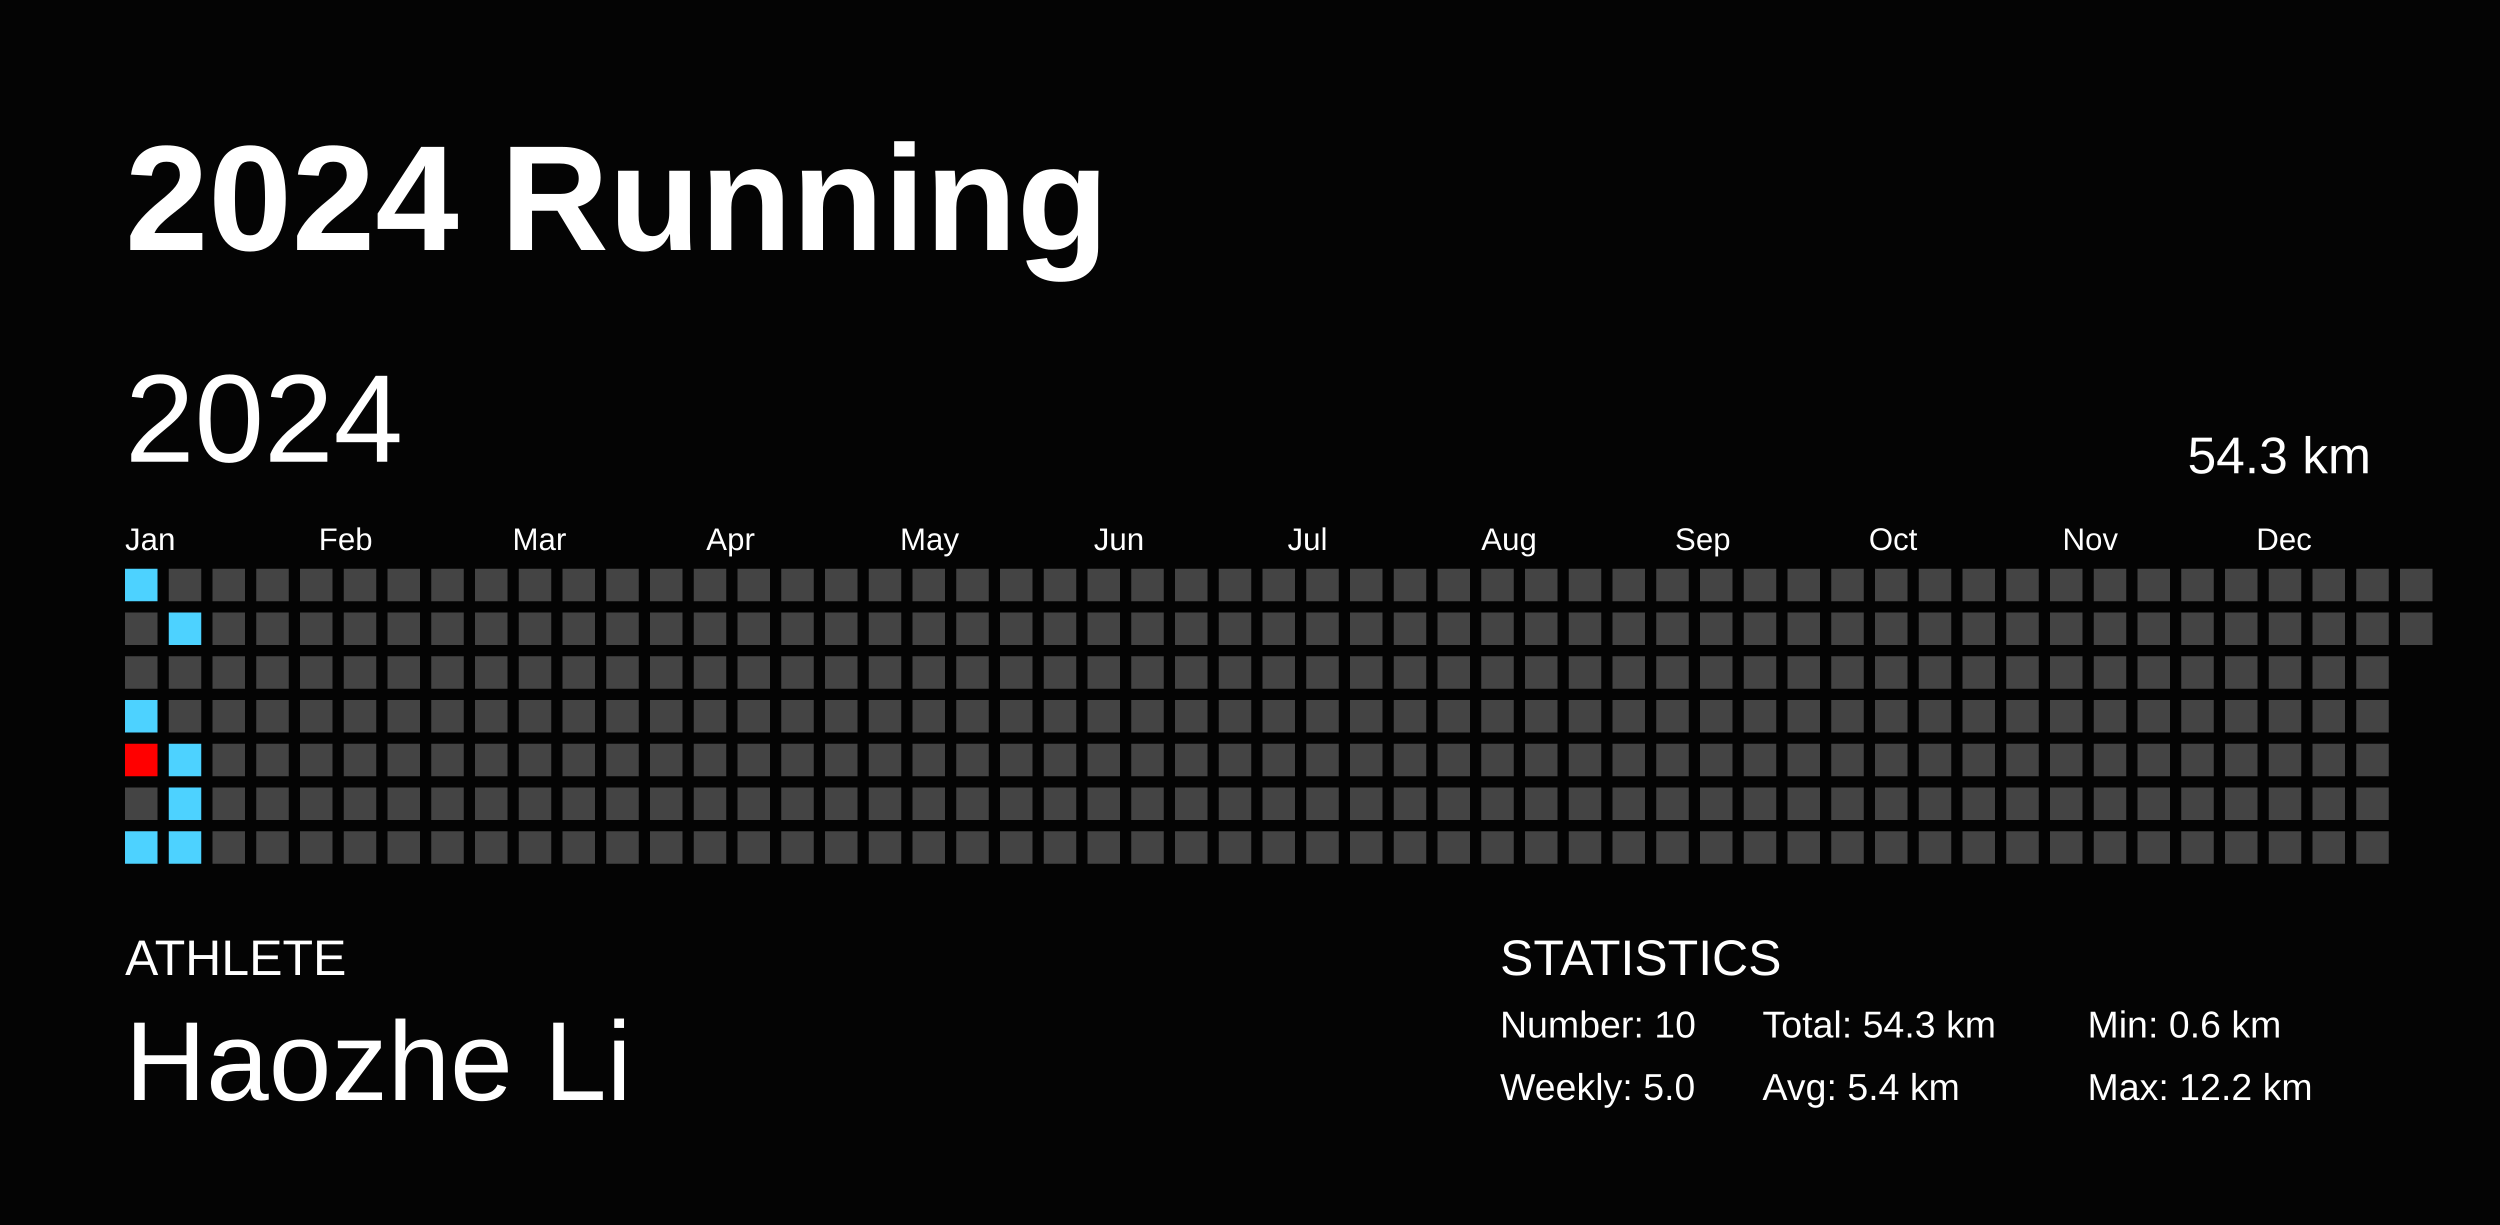
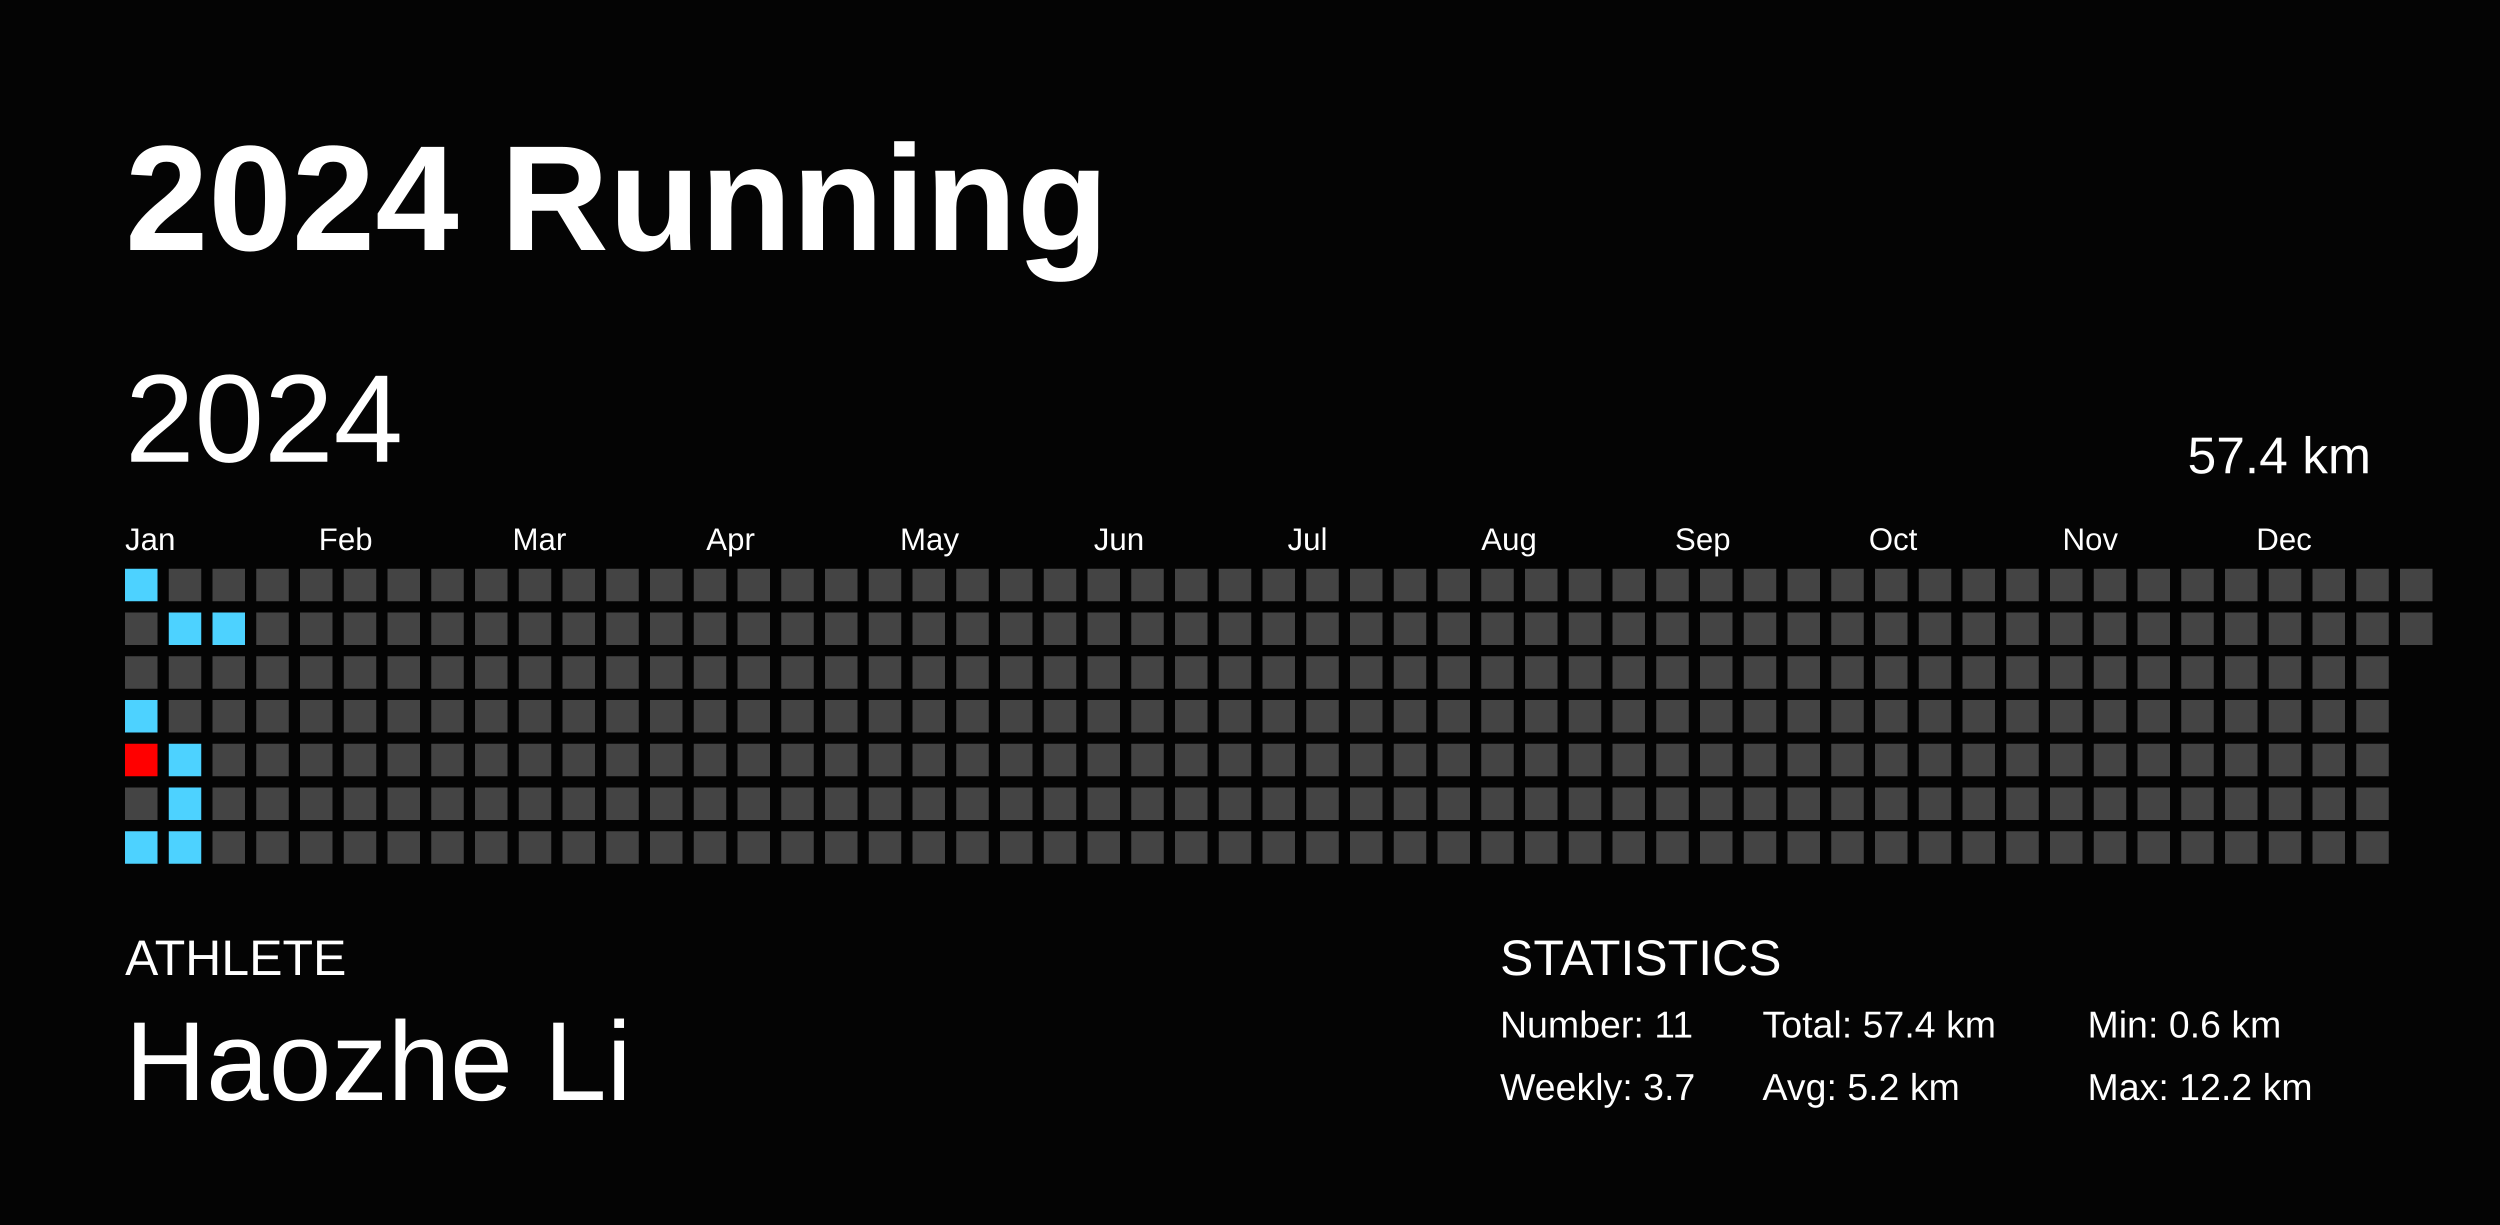
<svg xmlns="http://www.w3.org/2000/svg" baseProfile="full" height="98mm" version="1.1" viewBox="0,0,200,98" width="200mm">
  <defs />
  <rect fill="#040404" height="98" width="200" x="0" y="0" />
  <text fill="#FFFFFF" style="font-size:12px; font-family:Arial; font-weight:bold;" x="10" y="20">2024 Running</text>
  <text fill="#FFFFFF" style="font-size:4px; font-family:Arial" x="10" y="78">ATHLETE</text>
  <text fill="#FFFFFF" style="font-size:9px; font-family:Arial" x="10" y="88">Haozhe Li</text>
  <text fill="#FFFFFF" style="font-size:4px; font-family:Arial" x="120" y="78">STATISTICS</text>
-   <text fill="#FFFFFF" style="font-size:3px; font-family:Arial" x="120" y="83">Number: 10</text>
-   <text fill="#FFFFFF" style="font-size:3px; font-family:Arial" x="120" y="88">Weekly: 5.0</text>
-   <text fill="#FFFFFF" style="font-size:3px; font-family:Arial" x="141" y="83">Total: 54.3 km</text>
-   <text fill="#FFFFFF" style="font-size:3px; font-family:Arial" x="141" y="88">Avg: 5.4 km</text>
+   <text fill="#FFFFFF" style="font-size:3px; font-family:Arial" x="120" y="83">Number: 11</text>
+   <text fill="#FFFFFF" style="font-size:3px; font-family:Arial" x="120" y="88">Weekly: 3.7</text>
+   <text fill="#FFFFFF" style="font-size:3px; font-family:Arial" x="141" y="83">Total: 57.4 km</text>
+   <text fill="#FFFFFF" style="font-size:3px; font-family:Arial" x="141" y="88">Avg: 5.2 km</text>
  <text fill="#FFFFFF" style="font-size:3px; font-family:Arial" x="167" y="83">Min: 0.6 km</text>
  <text fill="#FFFFFF" style="font-size:3px; font-family:Arial" x="167" y="88">Max: 12.2 km</text>
  <text dominant-baseline="hanging" fill="#FFFFFF" style="font-size:10.0px; font-family:Arial;" x="10" y="30">2024</text>
-   <text dominant-baseline="hanging" fill="#FFFFFF" style="font-size:4.125px; font-family:Arial;" x="175" y="35">54.3 km</text>
+   <text dominant-baseline="hanging" fill="#FFFFFF" style="font-size:4.125px; font-family:Arial;" x="175" y="35">57.4 km</text>
  <text fill="#FFFFFF" style="font-size:2.5px; font-family:Arial" x="10.0" y="44">Jan</text>
  <text fill="#FFFFFF" style="font-size:2.5px; font-family:Arial" x="25.5" y="44">Feb</text>
  <text fill="#FFFFFF" style="font-size:2.5px; font-family:Arial" x="41.0" y="44">Mar</text>
  <text fill="#FFFFFF" style="font-size:2.5px; font-family:Arial" x="56.5" y="44">Apr</text>
  <text fill="#FFFFFF" style="font-size:2.5px; font-family:Arial" x="72.0" y="44">May</text>
  <text fill="#FFFFFF" style="font-size:2.5px; font-family:Arial" x="87.5" y="44">Jun</text>
  <text fill="#FFFFFF" style="font-size:2.5px; font-family:Arial" x="103.0" y="44">Jul</text>
  <text fill="#FFFFFF" style="font-size:2.5px; font-family:Arial" x="118.5" y="44">Aug</text>
  <text fill="#FFFFFF" style="font-size:2.5px; font-family:Arial" x="134.0" y="44">Sep</text>
  <text fill="#FFFFFF" style="font-size:2.5px; font-family:Arial" x="149.5" y="44">Oct</text>
  <text fill="#FFFFFF" style="font-size:2.5px; font-family:Arial" x="165.0" y="44">Nov</text>
  <text fill="#FFFFFF" style="font-size:2.5px; font-family:Arial" x="180.5" y="44">Dec</text>
  <rect fill="#4dd2ff" height="2.6" width="2.6" x="10.0" y="45.5" />
  <rect fill="#444444" height="2.6" width="2.6" x="10.0" y="49.0" />
  <rect fill="#444444" height="2.6" width="2.6" x="10.0" y="52.5" />
  <rect fill="#4dd2ff" height="2.6" width="2.6" x="10.0" y="56.0" />
  <rect fill="#ff0000" height="2.6" width="2.6" x="10.0" y="59.5" />
  <rect fill="#444444" height="2.6" width="2.6" x="10.0" y="63.0" />
  <rect fill="#4dd2ff" height="2.6" width="2.6" x="10.0" y="66.5" />
  <rect fill="#444444" height="2.6" width="2.6" x="13.5" y="45.5" />
  <rect fill="#4dd2ff" height="2.6" width="2.6" x="13.5" y="49.0" />
  <rect fill="#444444" height="2.6" width="2.6" x="13.5" y="52.5" />
  <rect fill="#444444" height="2.6" width="2.6" x="13.5" y="56.0" />
  <rect fill="#4dd2ff" height="2.6" width="2.6" x="13.5" y="59.5" />
  <rect fill="#4dd2ff" height="2.6" width="2.6" x="13.5" y="63.0" />
  <rect fill="#4dd2ff" height="2.6" width="2.6" x="13.5" y="66.5" />
  <rect fill="#444444" height="2.6" width="2.6" x="17.0" y="45.5" />
-   <rect fill="#444444" height="2.6" width="2.6" x="17.0" y="49.0" />
+   <rect fill="#4dd2ff" height="2.6" width="2.6" x="17.0" y="49.0" />
  <rect fill="#444444" height="2.6" width="2.6" x="17.0" y="52.5" />
  <rect fill="#444444" height="2.6" width="2.6" x="17.0" y="56.0" />
  <rect fill="#444444" height="2.6" width="2.6" x="17.0" y="59.5" />
  <rect fill="#444444" height="2.6" width="2.6" x="17.0" y="63.0" />
  <rect fill="#444444" height="2.6" width="2.6" x="17.0" y="66.5" />
  <rect fill="#444444" height="2.6" width="2.6" x="20.5" y="45.5" />
  <rect fill="#444444" height="2.6" width="2.6" x="20.5" y="49.0" />
  <rect fill="#444444" height="2.6" width="2.6" x="20.5" y="52.5" />
  <rect fill="#444444" height="2.6" width="2.6" x="20.5" y="56.0" />
  <rect fill="#444444" height="2.6" width="2.6" x="20.5" y="59.5" />
  <rect fill="#444444" height="2.6" width="2.6" x="20.5" y="63.0" />
  <rect fill="#444444" height="2.6" width="2.6" x="20.5" y="66.5" />
  <rect fill="#444444" height="2.6" width="2.6" x="24.0" y="45.5" />
  <rect fill="#444444" height="2.6" width="2.6" x="24.0" y="49.0" />
  <rect fill="#444444" height="2.6" width="2.6" x="24.0" y="52.5" />
  <rect fill="#444444" height="2.6" width="2.6" x="24.0" y="56.0" />
  <rect fill="#444444" height="2.6" width="2.6" x="24.0" y="59.5" />
  <rect fill="#444444" height="2.6" width="2.6" x="24.0" y="63.0" />
  <rect fill="#444444" height="2.6" width="2.6" x="24.0" y="66.5" />
  <rect fill="#444444" height="2.6" width="2.6" x="27.5" y="45.5" />
  <rect fill="#444444" height="2.6" width="2.6" x="27.5" y="49.0" />
  <rect fill="#444444" height="2.6" width="2.6" x="27.5" y="52.5" />
  <rect fill="#444444" height="2.6" width="2.6" x="27.5" y="56.0" />
  <rect fill="#444444" height="2.6" width="2.6" x="27.5" y="59.5" />
  <rect fill="#444444" height="2.6" width="2.6" x="27.5" y="63.0" />
  <rect fill="#444444" height="2.6" width="2.6" x="27.5" y="66.5" />
  <rect fill="#444444" height="2.6" width="2.6" x="31.0" y="45.5" />
  <rect fill="#444444" height="2.6" width="2.6" x="31.0" y="49.0" />
  <rect fill="#444444" height="2.6" width="2.6" x="31.0" y="52.5" />
  <rect fill="#444444" height="2.6" width="2.6" x="31.0" y="56.0" />
  <rect fill="#444444" height="2.6" width="2.6" x="31.0" y="59.5" />
  <rect fill="#444444" height="2.6" width="2.6" x="31.0" y="63.0" />
  <rect fill="#444444" height="2.6" width="2.6" x="31.0" y="66.5" />
  <rect fill="#444444" height="2.6" width="2.6" x="34.5" y="45.5" />
  <rect fill="#444444" height="2.6" width="2.6" x="34.5" y="49.0" />
  <rect fill="#444444" height="2.6" width="2.6" x="34.5" y="52.5" />
  <rect fill="#444444" height="2.6" width="2.6" x="34.5" y="56.0" />
  <rect fill="#444444" height="2.6" width="2.6" x="34.5" y="59.5" />
  <rect fill="#444444" height="2.6" width="2.6" x="34.5" y="63.0" />
  <rect fill="#444444" height="2.6" width="2.6" x="34.5" y="66.5" />
  <rect fill="#444444" height="2.6" width="2.6" x="38.0" y="45.5" />
  <rect fill="#444444" height="2.6" width="2.6" x="38.0" y="49.0" />
  <rect fill="#444444" height="2.6" width="2.6" x="38.0" y="52.5" />
  <rect fill="#444444" height="2.6" width="2.6" x="38.0" y="56.0" />
  <rect fill="#444444" height="2.6" width="2.6" x="38.0" y="59.5" />
  <rect fill="#444444" height="2.6" width="2.6" x="38.0" y="63.0" />
  <rect fill="#444444" height="2.6" width="2.6" x="38.0" y="66.5" />
  <rect fill="#444444" height="2.6" width="2.6" x="41.5" y="45.5" />
  <rect fill="#444444" height="2.6" width="2.6" x="41.5" y="49.0" />
  <rect fill="#444444" height="2.6" width="2.6" x="41.5" y="52.5" />
  <rect fill="#444444" height="2.6" width="2.6" x="41.5" y="56.0" />
  <rect fill="#444444" height="2.6" width="2.6" x="41.5" y="59.5" />
  <rect fill="#444444" height="2.6" width="2.6" x="41.5" y="63.0" />
  <rect fill="#444444" height="2.6" width="2.6" x="41.5" y="66.5" />
  <rect fill="#444444" height="2.6" width="2.6" x="45.0" y="45.5" />
  <rect fill="#444444" height="2.6" width="2.6" x="45.0" y="49.0" />
  <rect fill="#444444" height="2.6" width="2.6" x="45.0" y="52.5" />
  <rect fill="#444444" height="2.6" width="2.6" x="45.0" y="56.0" />
  <rect fill="#444444" height="2.6" width="2.6" x="45.0" y="59.5" />
  <rect fill="#444444" height="2.6" width="2.6" x="45.0" y="63.0" />
  <rect fill="#444444" height="2.6" width="2.6" x="45.0" y="66.5" />
  <rect fill="#444444" height="2.6" width="2.6" x="48.5" y="45.5" />
  <rect fill="#444444" height="2.6" width="2.6" x="48.5" y="49.0" />
  <rect fill="#444444" height="2.6" width="2.6" x="48.5" y="52.5" />
  <rect fill="#444444" height="2.6" width="2.6" x="48.5" y="56.0" />
  <rect fill="#444444" height="2.6" width="2.6" x="48.5" y="59.5" />
  <rect fill="#444444" height="2.6" width="2.6" x="48.5" y="63.0" />
  <rect fill="#444444" height="2.6" width="2.6" x="48.5" y="66.5" />
  <rect fill="#444444" height="2.6" width="2.6" x="52.0" y="45.5" />
  <rect fill="#444444" height="2.6" width="2.6" x="52.0" y="49.0" />
  <rect fill="#444444" height="2.6" width="2.6" x="52.0" y="52.5" />
  <rect fill="#444444" height="2.6" width="2.6" x="52.0" y="56.0" />
  <rect fill="#444444" height="2.6" width="2.6" x="52.0" y="59.5" />
  <rect fill="#444444" height="2.6" width="2.6" x="52.0" y="63.0" />
  <rect fill="#444444" height="2.6" width="2.6" x="52.0" y="66.5" />
  <rect fill="#444444" height="2.6" width="2.6" x="55.5" y="45.5" />
  <rect fill="#444444" height="2.6" width="2.6" x="55.5" y="49.0" />
  <rect fill="#444444" height="2.6" width="2.6" x="55.5" y="52.5" />
  <rect fill="#444444" height="2.6" width="2.6" x="55.5" y="56.0" />
  <rect fill="#444444" height="2.6" width="2.6" x="55.5" y="59.5" />
  <rect fill="#444444" height="2.6" width="2.6" x="55.5" y="63.0" />
  <rect fill="#444444" height="2.6" width="2.6" x="55.5" y="66.5" />
  <rect fill="#444444" height="2.6" width="2.6" x="59.0" y="45.5" />
  <rect fill="#444444" height="2.6" width="2.6" x="59.0" y="49.0" />
  <rect fill="#444444" height="2.6" width="2.6" x="59.0" y="52.5" />
  <rect fill="#444444" height="2.6" width="2.6" x="59.0" y="56.0" />
  <rect fill="#444444" height="2.6" width="2.6" x="59.0" y="59.5" />
  <rect fill="#444444" height="2.6" width="2.6" x="59.0" y="63.0" />
  <rect fill="#444444" height="2.6" width="2.6" x="59.0" y="66.5" />
  <rect fill="#444444" height="2.6" width="2.6" x="62.5" y="45.5" />
  <rect fill="#444444" height="2.6" width="2.6" x="62.5" y="49.0" />
  <rect fill="#444444" height="2.6" width="2.6" x="62.5" y="52.5" />
  <rect fill="#444444" height="2.6" width="2.6" x="62.5" y="56.0" />
  <rect fill="#444444" height="2.6" width="2.6" x="62.5" y="59.5" />
  <rect fill="#444444" height="2.6" width="2.6" x="62.5" y="63.0" />
  <rect fill="#444444" height="2.6" width="2.6" x="62.5" y="66.5" />
  <rect fill="#444444" height="2.6" width="2.6" x="66.0" y="45.5" />
  <rect fill="#444444" height="2.6" width="2.6" x="66.0" y="49.0" />
  <rect fill="#444444" height="2.6" width="2.6" x="66.0" y="52.5" />
  <rect fill="#444444" height="2.6" width="2.6" x="66.0" y="56.0" />
  <rect fill="#444444" height="2.6" width="2.6" x="66.0" y="59.5" />
  <rect fill="#444444" height="2.6" width="2.6" x="66.0" y="63.0" />
  <rect fill="#444444" height="2.6" width="2.6" x="66.0" y="66.5" />
  <rect fill="#444444" height="2.6" width="2.6" x="69.5" y="45.5" />
  <rect fill="#444444" height="2.6" width="2.6" x="69.5" y="49.0" />
  <rect fill="#444444" height="2.6" width="2.6" x="69.5" y="52.5" />
  <rect fill="#444444" height="2.6" width="2.6" x="69.5" y="56.0" />
  <rect fill="#444444" height="2.6" width="2.6" x="69.5" y="59.5" />
  <rect fill="#444444" height="2.6" width="2.6" x="69.5" y="63.0" />
  <rect fill="#444444" height="2.6" width="2.6" x="69.5" y="66.5" />
  <rect fill="#444444" height="2.6" width="2.6" x="73.0" y="45.5" />
  <rect fill="#444444" height="2.6" width="2.6" x="73.0" y="49.0" />
  <rect fill="#444444" height="2.6" width="2.6" x="73.0" y="52.5" />
  <rect fill="#444444" height="2.6" width="2.6" x="73.0" y="56.0" />
  <rect fill="#444444" height="2.6" width="2.6" x="73.0" y="59.5" />
  <rect fill="#444444" height="2.6" width="2.6" x="73.0" y="63.0" />
  <rect fill="#444444" height="2.6" width="2.6" x="73.0" y="66.5" />
  <rect fill="#444444" height="2.6" width="2.6" x="76.5" y="45.5" />
  <rect fill="#444444" height="2.6" width="2.6" x="76.5" y="49.0" />
  <rect fill="#444444" height="2.6" width="2.6" x="76.5" y="52.5" />
  <rect fill="#444444" height="2.6" width="2.6" x="76.5" y="56.0" />
  <rect fill="#444444" height="2.6" width="2.6" x="76.5" y="59.5" />
  <rect fill="#444444" height="2.6" width="2.6" x="76.5" y="63.0" />
  <rect fill="#444444" height="2.6" width="2.6" x="76.5" y="66.5" />
  <rect fill="#444444" height="2.6" width="2.6" x="80.0" y="45.5" />
  <rect fill="#444444" height="2.6" width="2.6" x="80.0" y="49.0" />
  <rect fill="#444444" height="2.6" width="2.6" x="80.0" y="52.5" />
  <rect fill="#444444" height="2.6" width="2.6" x="80.0" y="56.0" />
  <rect fill="#444444" height="2.6" width="2.6" x="80.0" y="59.5" />
  <rect fill="#444444" height="2.6" width="2.6" x="80.0" y="63.0" />
  <rect fill="#444444" height="2.6" width="2.6" x="80.0" y="66.5" />
  <rect fill="#444444" height="2.6" width="2.6" x="83.5" y="45.5" />
  <rect fill="#444444" height="2.6" width="2.6" x="83.5" y="49.0" />
  <rect fill="#444444" height="2.6" width="2.6" x="83.5" y="52.5" />
  <rect fill="#444444" height="2.6" width="2.6" x="83.5" y="56.0" />
  <rect fill="#444444" height="2.6" width="2.6" x="83.5" y="59.5" />
  <rect fill="#444444" height="2.6" width="2.6" x="83.5" y="63.0" />
  <rect fill="#444444" height="2.6" width="2.6" x="83.5" y="66.5" />
  <rect fill="#444444" height="2.6" width="2.6" x="87.0" y="45.5" />
  <rect fill="#444444" height="2.6" width="2.6" x="87.0" y="49.0" />
  <rect fill="#444444" height="2.6" width="2.6" x="87.0" y="52.5" />
  <rect fill="#444444" height="2.6" width="2.6" x="87.0" y="56.0" />
  <rect fill="#444444" height="2.6" width="2.6" x="87.0" y="59.5" />
  <rect fill="#444444" height="2.6" width="2.6" x="87.0" y="63.0" />
  <rect fill="#444444" height="2.6" width="2.6" x="87.0" y="66.5" />
  <rect fill="#444444" height="2.6" width="2.6" x="90.5" y="45.5" />
  <rect fill="#444444" height="2.6" width="2.6" x="90.5" y="49.0" />
  <rect fill="#444444" height="2.6" width="2.6" x="90.5" y="52.5" />
  <rect fill="#444444" height="2.6" width="2.6" x="90.5" y="56.0" />
  <rect fill="#444444" height="2.6" width="2.6" x="90.5" y="59.5" />
  <rect fill="#444444" height="2.6" width="2.6" x="90.5" y="63.0" />
  <rect fill="#444444" height="2.6" width="2.6" x="90.5" y="66.5" />
  <rect fill="#444444" height="2.6" width="2.6" x="94.0" y="45.5" />
  <rect fill="#444444" height="2.6" width="2.6" x="94.0" y="49.0" />
  <rect fill="#444444" height="2.6" width="2.6" x="94.0" y="52.5" />
  <rect fill="#444444" height="2.6" width="2.6" x="94.0" y="56.0" />
  <rect fill="#444444" height="2.6" width="2.6" x="94.0" y="59.5" />
  <rect fill="#444444" height="2.6" width="2.6" x="94.0" y="63.0" />
  <rect fill="#444444" height="2.6" width="2.6" x="94.0" y="66.5" />
  <rect fill="#444444" height="2.6" width="2.6" x="97.5" y="45.5" />
  <rect fill="#444444" height="2.6" width="2.6" x="97.5" y="49.0" />
  <rect fill="#444444" height="2.6" width="2.6" x="97.5" y="52.5" />
  <rect fill="#444444" height="2.6" width="2.6" x="97.5" y="56.0" />
  <rect fill="#444444" height="2.6" width="2.6" x="97.5" y="59.5" />
  <rect fill="#444444" height="2.6" width="2.6" x="97.5" y="63.0" />
  <rect fill="#444444" height="2.6" width="2.6" x="97.5" y="66.5" />
  <rect fill="#444444" height="2.6" width="2.6" x="101.0" y="45.5" />
  <rect fill="#444444" height="2.6" width="2.6" x="101.0" y="49.0" />
  <rect fill="#444444" height="2.6" width="2.6" x="101.0" y="52.5" />
  <rect fill="#444444" height="2.6" width="2.6" x="101.0" y="56.0" />
  <rect fill="#444444" height="2.6" width="2.6" x="101.0" y="59.5" />
  <rect fill="#444444" height="2.6" width="2.6" x="101.0" y="63.0" />
  <rect fill="#444444" height="2.6" width="2.6" x="101.0" y="66.5" />
  <rect fill="#444444" height="2.6" width="2.6" x="104.5" y="45.5" />
  <rect fill="#444444" height="2.6" width="2.6" x="104.5" y="49.0" />
  <rect fill="#444444" height="2.6" width="2.6" x="104.5" y="52.5" />
  <rect fill="#444444" height="2.6" width="2.6" x="104.5" y="56.0" />
  <rect fill="#444444" height="2.6" width="2.6" x="104.5" y="59.5" />
  <rect fill="#444444" height="2.6" width="2.6" x="104.5" y="63.0" />
  <rect fill="#444444" height="2.6" width="2.6" x="104.5" y="66.5" />
  <rect fill="#444444" height="2.6" width="2.6" x="108.0" y="45.5" />
  <rect fill="#444444" height="2.6" width="2.6" x="108.0" y="49.0" />
  <rect fill="#444444" height="2.6" width="2.6" x="108.0" y="52.5" />
  <rect fill="#444444" height="2.6" width="2.6" x="108.0" y="56.0" />
  <rect fill="#444444" height="2.6" width="2.6" x="108.0" y="59.5" />
  <rect fill="#444444" height="2.6" width="2.6" x="108.0" y="63.0" />
  <rect fill="#444444" height="2.6" width="2.6" x="108.0" y="66.5" />
  <rect fill="#444444" height="2.6" width="2.6" x="111.5" y="45.5" />
  <rect fill="#444444" height="2.6" width="2.6" x="111.5" y="49.0" />
  <rect fill="#444444" height="2.6" width="2.6" x="111.5" y="52.5" />
  <rect fill="#444444" height="2.6" width="2.6" x="111.5" y="56.0" />
  <rect fill="#444444" height="2.6" width="2.6" x="111.5" y="59.5" />
  <rect fill="#444444" height="2.6" width="2.6" x="111.5" y="63.0" />
  <rect fill="#444444" height="2.6" width="2.6" x="111.5" y="66.5" />
  <rect fill="#444444" height="2.6" width="2.6" x="115.0" y="45.5" />
  <rect fill="#444444" height="2.6" width="2.6" x="115.0" y="49.0" />
  <rect fill="#444444" height="2.6" width="2.6" x="115.0" y="52.5" />
  <rect fill="#444444" height="2.6" width="2.6" x="115.0" y="56.0" />
  <rect fill="#444444" height="2.6" width="2.6" x="115.0" y="59.5" />
  <rect fill="#444444" height="2.6" width="2.6" x="115.0" y="63.0" />
  <rect fill="#444444" height="2.6" width="2.6" x="115.0" y="66.5" />
  <rect fill="#444444" height="2.6" width="2.6" x="118.5" y="45.5" />
  <rect fill="#444444" height="2.6" width="2.6" x="118.5" y="49.0" />
  <rect fill="#444444" height="2.6" width="2.6" x="118.5" y="52.5" />
  <rect fill="#444444" height="2.6" width="2.6" x="118.5" y="56.0" />
  <rect fill="#444444" height="2.6" width="2.6" x="118.5" y="59.5" />
  <rect fill="#444444" height="2.6" width="2.6" x="118.5" y="63.0" />
  <rect fill="#444444" height="2.6" width="2.6" x="118.5" y="66.5" />
  <rect fill="#444444" height="2.6" width="2.6" x="122.0" y="45.5" />
  <rect fill="#444444" height="2.6" width="2.6" x="122.0" y="49.0" />
  <rect fill="#444444" height="2.6" width="2.6" x="122.0" y="52.5" />
  <rect fill="#444444" height="2.6" width="2.6" x="122.0" y="56.0" />
  <rect fill="#444444" height="2.6" width="2.6" x="122.0" y="59.5" />
  <rect fill="#444444" height="2.6" width="2.6" x="122.0" y="63.0" />
  <rect fill="#444444" height="2.6" width="2.6" x="122.0" y="66.5" />
  <rect fill="#444444" height="2.6" width="2.6" x="125.5" y="45.5" />
  <rect fill="#444444" height="2.6" width="2.6" x="125.5" y="49.0" />
  <rect fill="#444444" height="2.6" width="2.6" x="125.5" y="52.5" />
  <rect fill="#444444" height="2.6" width="2.6" x="125.5" y="56.0" />
  <rect fill="#444444" height="2.6" width="2.6" x="125.5" y="59.5" />
  <rect fill="#444444" height="2.6" width="2.6" x="125.5" y="63.0" />
  <rect fill="#444444" height="2.6" width="2.6" x="125.5" y="66.5" />
  <rect fill="#444444" height="2.6" width="2.6" x="129.0" y="45.5" />
  <rect fill="#444444" height="2.6" width="2.6" x="129.0" y="49.0" />
  <rect fill="#444444" height="2.6" width="2.6" x="129.0" y="52.5" />
  <rect fill="#444444" height="2.6" width="2.6" x="129.0" y="56.0" />
  <rect fill="#444444" height="2.6" width="2.6" x="129.0" y="59.5" />
  <rect fill="#444444" height="2.6" width="2.6" x="129.0" y="63.0" />
  <rect fill="#444444" height="2.6" width="2.6" x="129.0" y="66.5" />
  <rect fill="#444444" height="2.6" width="2.6" x="132.5" y="45.5" />
  <rect fill="#444444" height="2.6" width="2.6" x="132.5" y="49.0" />
  <rect fill="#444444" height="2.6" width="2.6" x="132.5" y="52.5" />
  <rect fill="#444444" height="2.6" width="2.6" x="132.5" y="56.0" />
  <rect fill="#444444" height="2.6" width="2.6" x="132.5" y="59.5" />
  <rect fill="#444444" height="2.6" width="2.6" x="132.5" y="63.0" />
  <rect fill="#444444" height="2.6" width="2.6" x="132.5" y="66.5" />
  <rect fill="#444444" height="2.6" width="2.6" x="136.0" y="45.5" />
  <rect fill="#444444" height="2.6" width="2.6" x="136.0" y="49.0" />
  <rect fill="#444444" height="2.6" width="2.6" x="136.0" y="52.5" />
  <rect fill="#444444" height="2.6" width="2.6" x="136.0" y="56.0" />
  <rect fill="#444444" height="2.6" width="2.6" x="136.0" y="59.5" />
  <rect fill="#444444" height="2.6" width="2.6" x="136.0" y="63.0" />
  <rect fill="#444444" height="2.6" width="2.6" x="136.0" y="66.5" />
  <rect fill="#444444" height="2.6" width="2.6" x="139.5" y="45.5" />
  <rect fill="#444444" height="2.6" width="2.6" x="139.5" y="49.0" />
  <rect fill="#444444" height="2.6" width="2.6" x="139.5" y="52.5" />
  <rect fill="#444444" height="2.6" width="2.6" x="139.5" y="56.0" />
  <rect fill="#444444" height="2.6" width="2.6" x="139.5" y="59.5" />
  <rect fill="#444444" height="2.6" width="2.6" x="139.5" y="63.0" />
  <rect fill="#444444" height="2.6" width="2.6" x="139.5" y="66.5" />
  <rect fill="#444444" height="2.6" width="2.6" x="143.0" y="45.5" />
  <rect fill="#444444" height="2.6" width="2.6" x="143.0" y="49.0" />
  <rect fill="#444444" height="2.6" width="2.6" x="143.0" y="52.5" />
  <rect fill="#444444" height="2.6" width="2.6" x="143.0" y="56.0" />
  <rect fill="#444444" height="2.6" width="2.6" x="143.0" y="59.5" />
  <rect fill="#444444" height="2.6" width="2.6" x="143.0" y="63.0" />
  <rect fill="#444444" height="2.6" width="2.6" x="143.0" y="66.5" />
  <rect fill="#444444" height="2.6" width="2.6" x="146.5" y="45.5" />
  <rect fill="#444444" height="2.6" width="2.6" x="146.5" y="49.0" />
  <rect fill="#444444" height="2.6" width="2.6" x="146.5" y="52.5" />
  <rect fill="#444444" height="2.6" width="2.6" x="146.5" y="56.0" />
  <rect fill="#444444" height="2.6" width="2.6" x="146.5" y="59.5" />
  <rect fill="#444444" height="2.6" width="2.6" x="146.5" y="63.0" />
  <rect fill="#444444" height="2.6" width="2.6" x="146.5" y="66.5" />
  <rect fill="#444444" height="2.6" width="2.6" x="150.0" y="45.5" />
  <rect fill="#444444" height="2.6" width="2.6" x="150.0" y="49.0" />
  <rect fill="#444444" height="2.6" width="2.6" x="150.0" y="52.5" />
  <rect fill="#444444" height="2.6" width="2.6" x="150.0" y="56.0" />
  <rect fill="#444444" height="2.6" width="2.6" x="150.0" y="59.5" />
  <rect fill="#444444" height="2.6" width="2.6" x="150.0" y="63.0" />
  <rect fill="#444444" height="2.6" width="2.6" x="150.0" y="66.5" />
  <rect fill="#444444" height="2.6" width="2.6" x="153.5" y="45.5" />
  <rect fill="#444444" height="2.6" width="2.6" x="153.5" y="49.0" />
  <rect fill="#444444" height="2.6" width="2.6" x="153.5" y="52.5" />
  <rect fill="#444444" height="2.6" width="2.6" x="153.5" y="56.0" />
  <rect fill="#444444" height="2.6" width="2.6" x="153.5" y="59.5" />
  <rect fill="#444444" height="2.6" width="2.6" x="153.5" y="63.0" />
  <rect fill="#444444" height="2.6" width="2.6" x="153.5" y="66.5" />
  <rect fill="#444444" height="2.6" width="2.6" x="157.0" y="45.5" />
  <rect fill="#444444" height="2.6" width="2.6" x="157.0" y="49.0" />
  <rect fill="#444444" height="2.6" width="2.6" x="157.0" y="52.5" />
  <rect fill="#444444" height="2.6" width="2.6" x="157.0" y="56.0" />
  <rect fill="#444444" height="2.6" width="2.6" x="157.0" y="59.5" />
  <rect fill="#444444" height="2.6" width="2.6" x="157.0" y="63.0" />
  <rect fill="#444444" height="2.6" width="2.6" x="157.0" y="66.5" />
  <rect fill="#444444" height="2.6" width="2.6" x="160.5" y="45.5" />
  <rect fill="#444444" height="2.6" width="2.6" x="160.5" y="49.0" />
  <rect fill="#444444" height="2.6" width="2.6" x="160.5" y="52.5" />
  <rect fill="#444444" height="2.6" width="2.6" x="160.5" y="56.0" />
  <rect fill="#444444" height="2.6" width="2.6" x="160.5" y="59.5" />
  <rect fill="#444444" height="2.6" width="2.6" x="160.5" y="63.0" />
  <rect fill="#444444" height="2.6" width="2.6" x="160.5" y="66.5" />
  <rect fill="#444444" height="2.6" width="2.6" x="164.0" y="45.5" />
  <rect fill="#444444" height="2.6" width="2.6" x="164.0" y="49.0" />
  <rect fill="#444444" height="2.6" width="2.6" x="164.0" y="52.5" />
  <rect fill="#444444" height="2.6" width="2.6" x="164.0" y="56.0" />
  <rect fill="#444444" height="2.6" width="2.6" x="164.0" y="59.5" />
  <rect fill="#444444" height="2.6" width="2.6" x="164.0" y="63.0" />
  <rect fill="#444444" height="2.6" width="2.6" x="164.0" y="66.5" />
  <rect fill="#444444" height="2.6" width="2.6" x="167.5" y="45.5" />
  <rect fill="#444444" height="2.6" width="2.6" x="167.5" y="49.0" />
  <rect fill="#444444" height="2.6" width="2.6" x="167.5" y="52.5" />
  <rect fill="#444444" height="2.6" width="2.6" x="167.5" y="56.0" />
  <rect fill="#444444" height="2.6" width="2.6" x="167.5" y="59.5" />
  <rect fill="#444444" height="2.6" width="2.6" x="167.5" y="63.0" />
  <rect fill="#444444" height="2.6" width="2.6" x="167.5" y="66.5" />
  <rect fill="#444444" height="2.6" width="2.6" x="171.0" y="45.5" />
  <rect fill="#444444" height="2.6" width="2.6" x="171.0" y="49.0" />
  <rect fill="#444444" height="2.6" width="2.6" x="171.0" y="52.5" />
  <rect fill="#444444" height="2.6" width="2.6" x="171.0" y="56.0" />
  <rect fill="#444444" height="2.6" width="2.6" x="171.0" y="59.5" />
  <rect fill="#444444" height="2.6" width="2.6" x="171.0" y="63.0" />
  <rect fill="#444444" height="2.6" width="2.6" x="171.0" y="66.5" />
  <rect fill="#444444" height="2.6" width="2.6" x="174.5" y="45.5" />
  <rect fill="#444444" height="2.6" width="2.6" x="174.5" y="49.0" />
  <rect fill="#444444" height="2.6" width="2.6" x="174.5" y="52.5" />
  <rect fill="#444444" height="2.6" width="2.6" x="174.5" y="56.0" />
  <rect fill="#444444" height="2.6" width="2.6" x="174.5" y="59.5" />
  <rect fill="#444444" height="2.6" width="2.6" x="174.5" y="63.0" />
  <rect fill="#444444" height="2.6" width="2.6" x="174.5" y="66.5" />
  <rect fill="#444444" height="2.6" width="2.6" x="178.0" y="45.5" />
  <rect fill="#444444" height="2.6" width="2.6" x="178.0" y="49.0" />
  <rect fill="#444444" height="2.6" width="2.6" x="178.0" y="52.5" />
  <rect fill="#444444" height="2.6" width="2.6" x="178.0" y="56.0" />
  <rect fill="#444444" height="2.6" width="2.6" x="178.0" y="59.5" />
  <rect fill="#444444" height="2.6" width="2.6" x="178.0" y="63.0" />
  <rect fill="#444444" height="2.6" width="2.6" x="178.0" y="66.5" />
  <rect fill="#444444" height="2.6" width="2.6" x="181.5" y="45.5" />
  <rect fill="#444444" height="2.6" width="2.6" x="181.5" y="49.0" />
  <rect fill="#444444" height="2.6" width="2.6" x="181.5" y="52.5" />
  <rect fill="#444444" height="2.6" width="2.6" x="181.5" y="56.0" />
  <rect fill="#444444" height="2.6" width="2.6" x="181.5" y="59.5" />
  <rect fill="#444444" height="2.6" width="2.6" x="181.5" y="63.0" />
  <rect fill="#444444" height="2.6" width="2.6" x="181.5" y="66.5" />
  <rect fill="#444444" height="2.6" width="2.6" x="185.0" y="45.5" />
  <rect fill="#444444" height="2.6" width="2.6" x="185.0" y="49.0" />
  <rect fill="#444444" height="2.6" width="2.6" x="185.0" y="52.5" />
  <rect fill="#444444" height="2.6" width="2.6" x="185.0" y="56.0" />
  <rect fill="#444444" height="2.6" width="2.6" x="185.0" y="59.5" />
  <rect fill="#444444" height="2.6" width="2.6" x="185.0" y="63.0" />
  <rect fill="#444444" height="2.6" width="2.6" x="185.0" y="66.5" />
  <rect fill="#444444" height="2.6" width="2.6" x="188.5" y="45.5" />
  <rect fill="#444444" height="2.6" width="2.6" x="188.5" y="49.0" />
  <rect fill="#444444" height="2.6" width="2.6" x="188.5" y="52.5" />
  <rect fill="#444444" height="2.6" width="2.6" x="188.5" y="56.0" />
  <rect fill="#444444" height="2.6" width="2.6" x="188.5" y="59.5" />
  <rect fill="#444444" height="2.6" width="2.6" x="188.5" y="63.0" />
  <rect fill="#444444" height="2.6" width="2.6" x="188.5" y="66.5" />
  <rect fill="#444444" height="2.6" width="2.6" x="192.0" y="45.5" />
  <rect fill="#444444" height="2.6" width="2.6" x="192.0" y="49.0" />
</svg>
